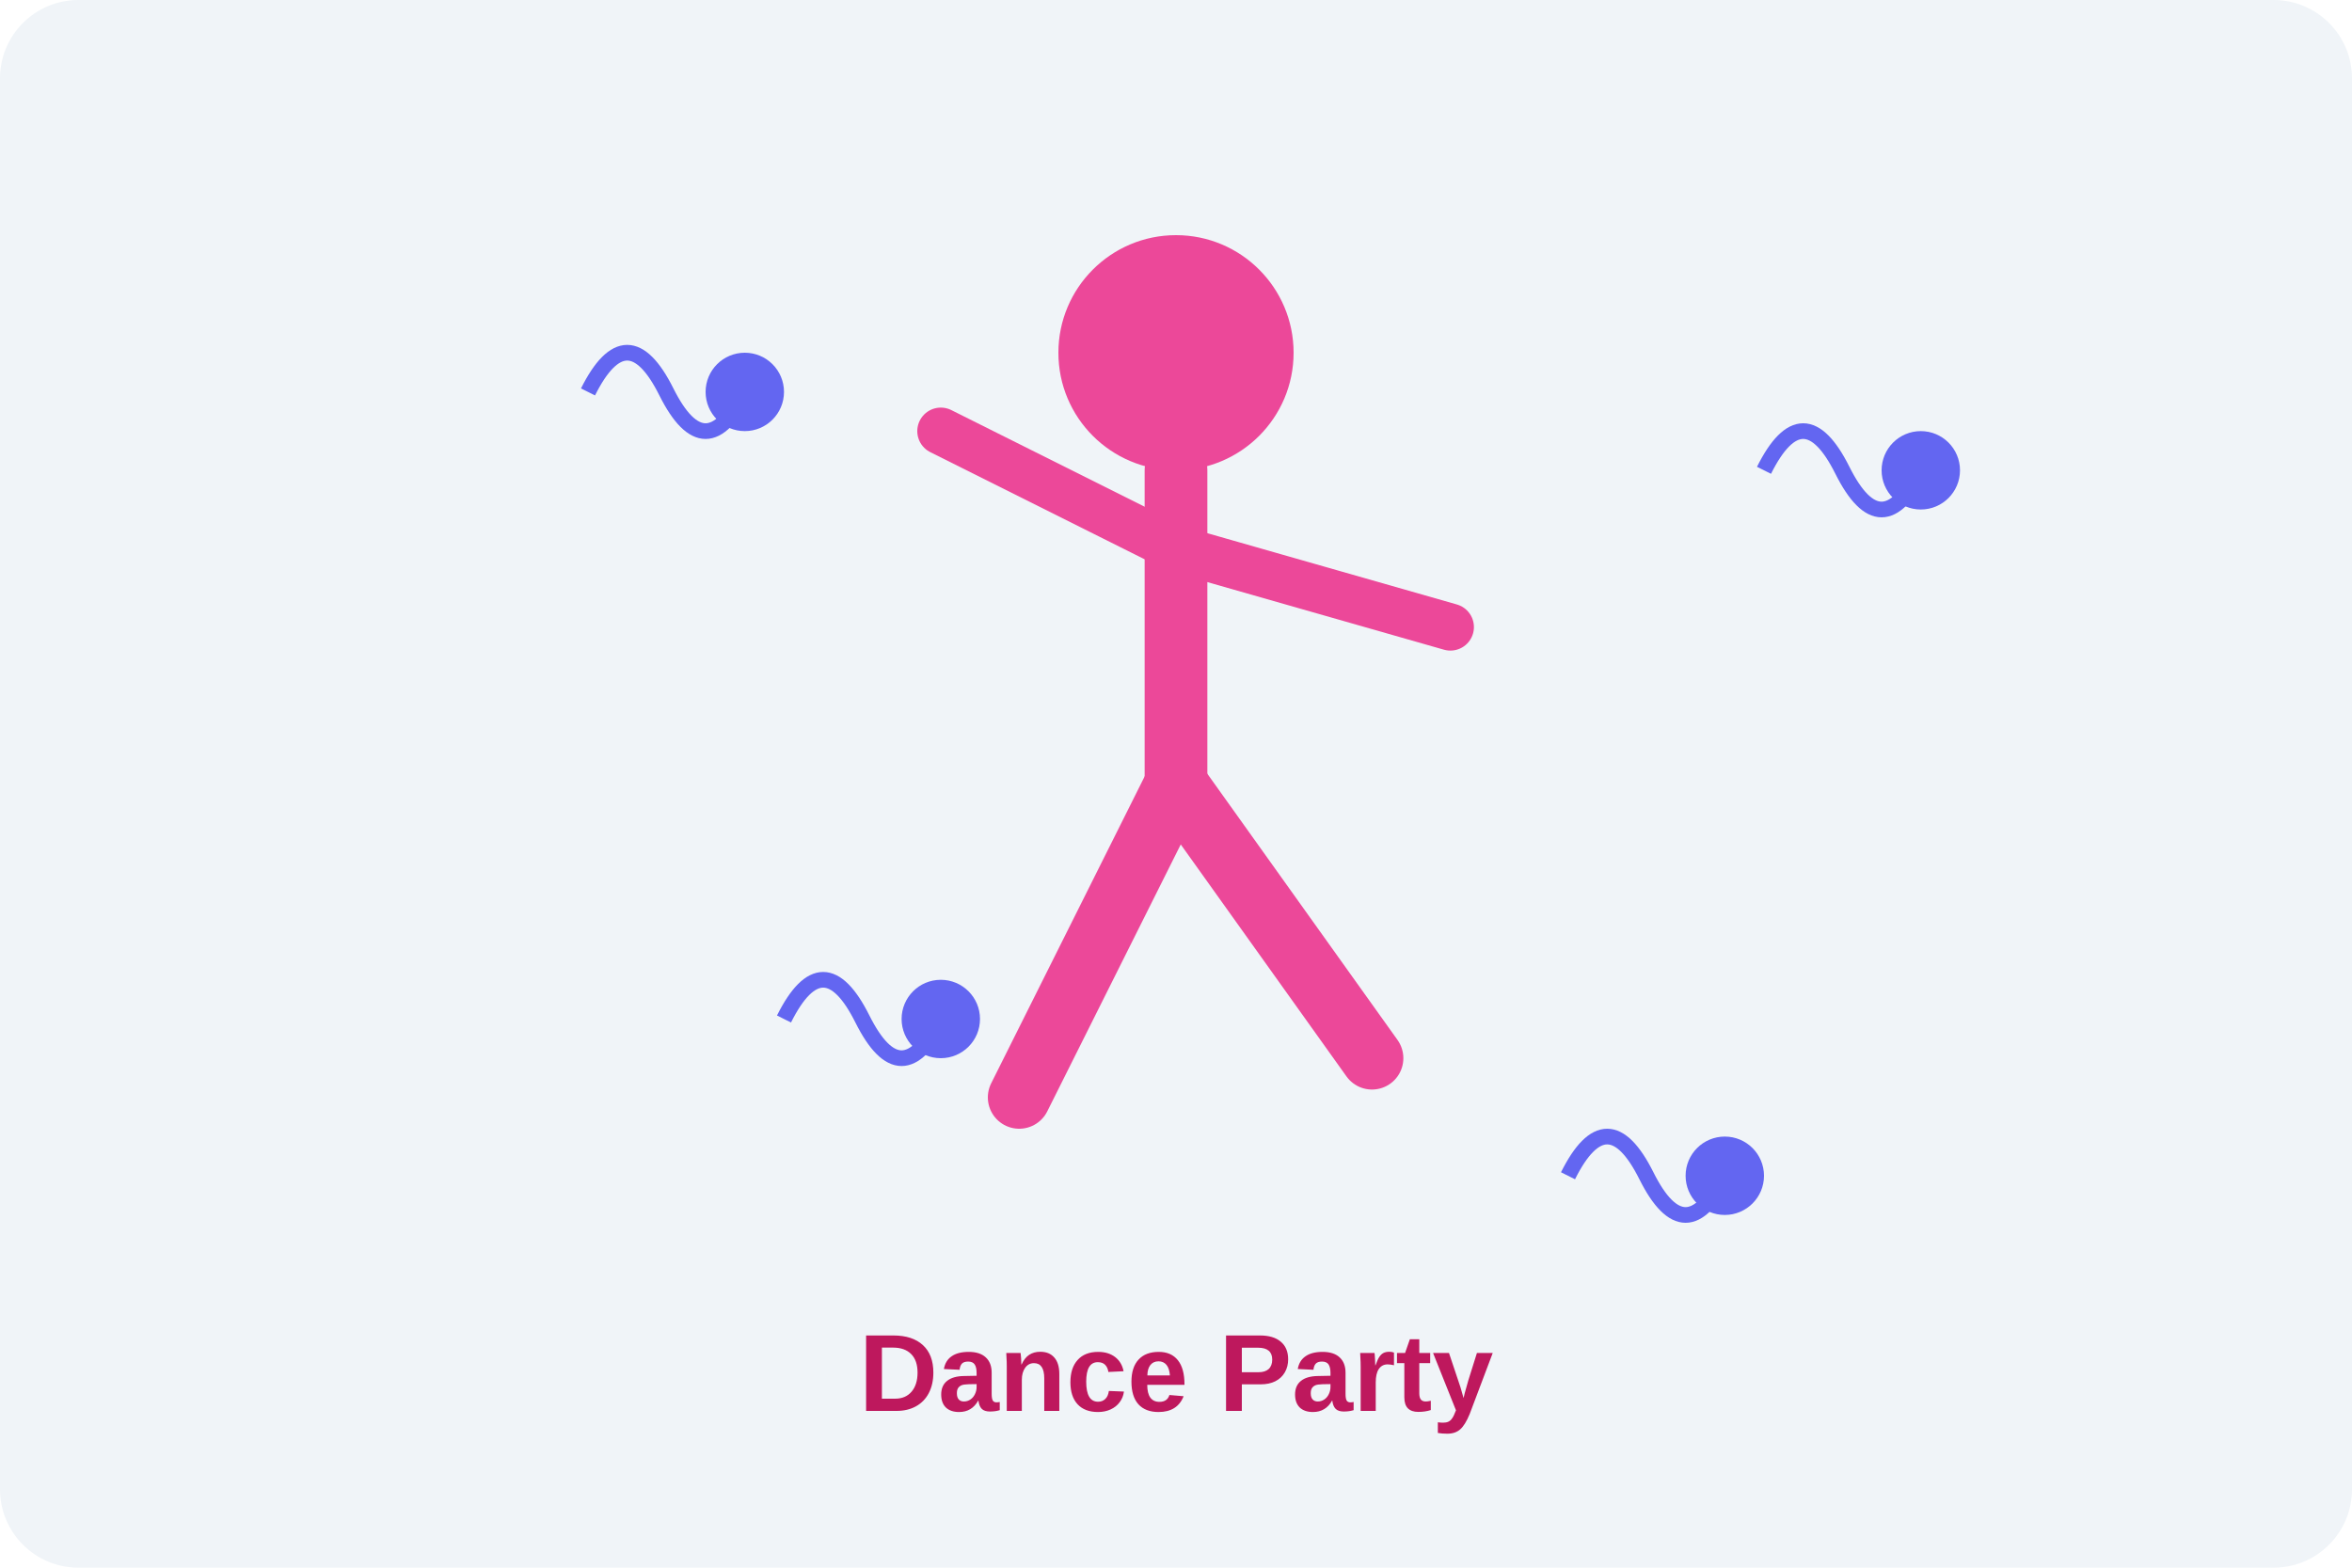
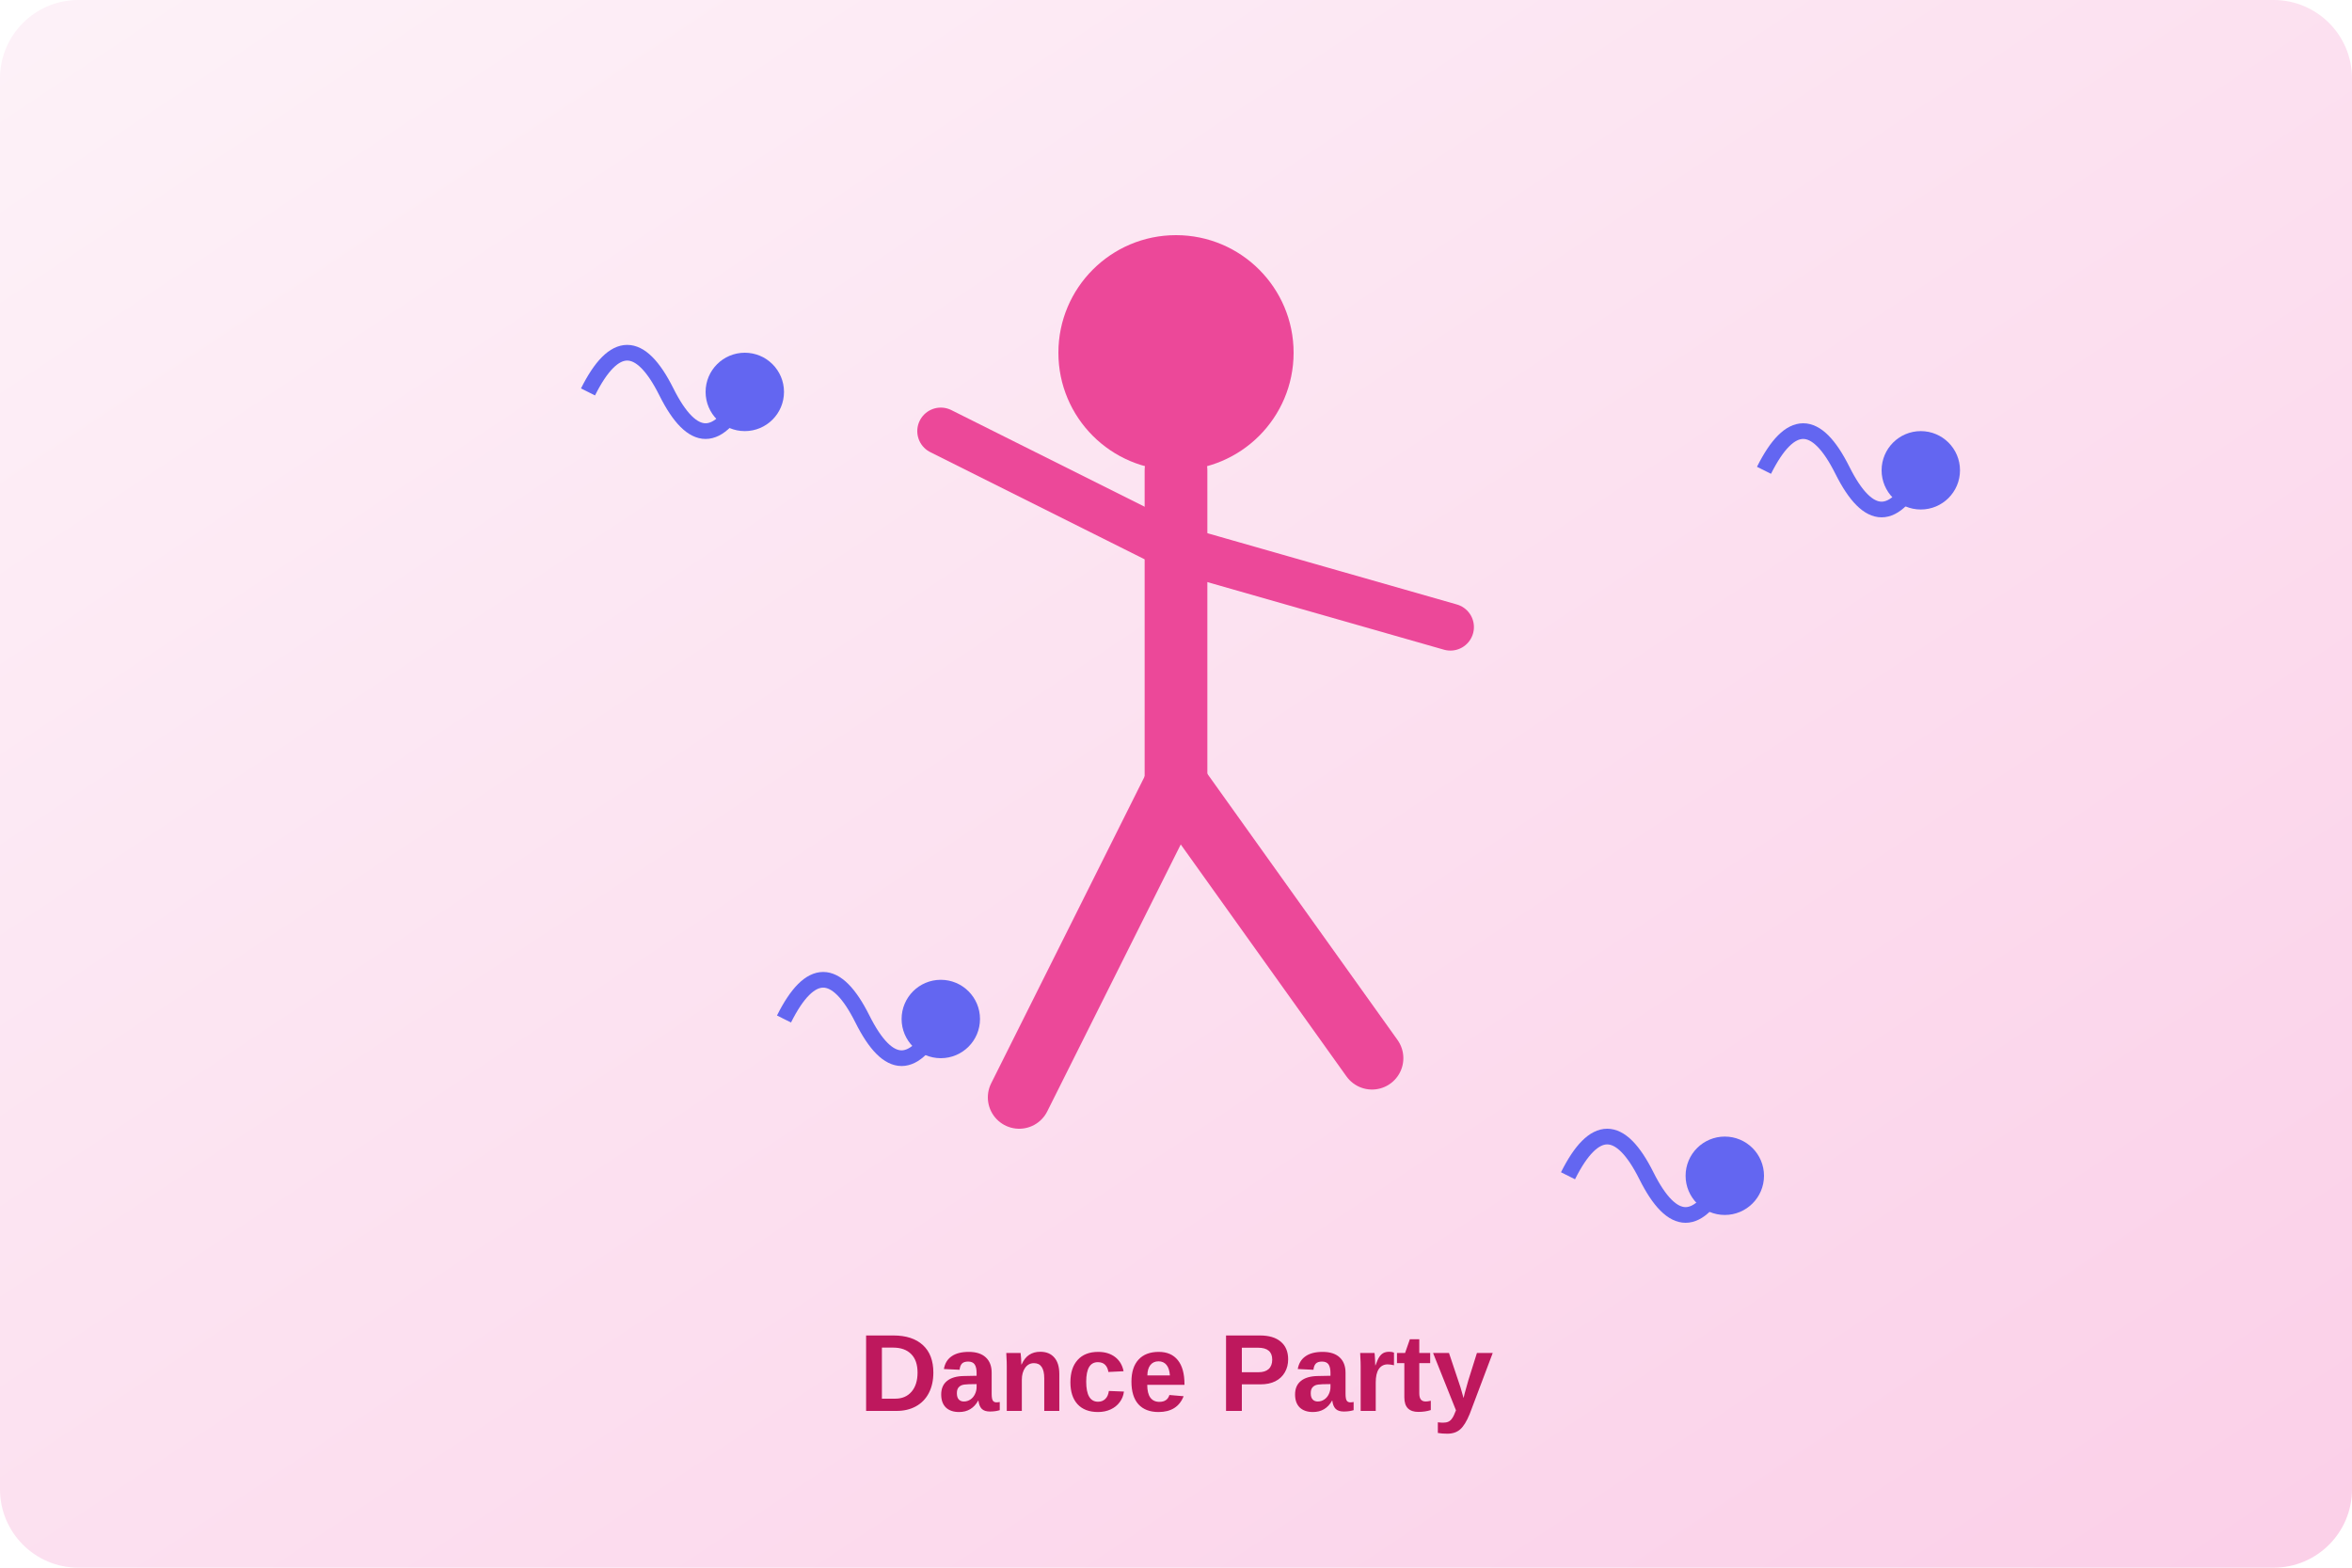
<svg xmlns="http://www.w3.org/2000/svg" viewBox="0 0 300 200">
-   <rect width="300" height="200" fill="#f0f4f8" rx="10" ry="10" />
+   <defs>
+     <linearGradient id="bg-gradient" x1="0%" y1="0%" x2="100%" y2="100%">
+       <stop offset="0%" style="stop-color:#fdf2f8;stop-opacity:1" />
+       <stop offset="100%" style="stop-color:#fbcfe8;stop-opacity:1" />
+     </linearGradient>
+   </defs>
+   <rect width="300" height="200" fill="url(#bg-gradient)" rx="10" ry="10" />
  <g transform="translate(150, 100)">
    <circle cx="0" cy="-55" r="15" fill="#ec4899" />
    <line x1="0" y1="-40" x2="0" y2="0" stroke="#ec4899" stroke-width="8" stroke-linecap="round" />
    <line x1="0" y1="-30" x2="-30" y2="-45" stroke="#ec4899" stroke-width="6" stroke-linecap="round" />
    <line x1="0" y1="-30" x2="35" y2="-20" stroke="#ec4899" stroke-width="6" stroke-linecap="round" />
    <line x1="0" y1="0" x2="-20" y2="40" stroke="#ec4899" stroke-width="8" stroke-linecap="round" />
    <line x1="0" y1="0" x2="25" y2="35" stroke="#ec4899" stroke-width="8" stroke-linecap="round" />
  </g>
  <g transform="translate(75, 50)">
    <path d="M0,0 Q5,-10 10,0 T20,0" stroke="#6366f1" stroke-width="2" fill="none" />
    <circle cx="20" cy="0" r="5" fill="#6366f1" />
  </g>
  <g transform="translate(225, 60)">
    <path d="M0,0 Q5,-10 10,0 T20,0" stroke="#6366f1" stroke-width="2" fill="none" />
    <circle cx="20" cy="0" r="5" fill="#6366f1" />
  </g>
  <g transform="translate(200, 150)">
    <path d="M0,0 Q5,-10 10,0 T20,0" stroke="#6366f1" stroke-width="2" fill="none" />
    <circle cx="20" cy="0" r="5" fill="#6366f1" />
  </g>
  <g transform="translate(100, 130)">
    <path d="M0,0 Q5,-10 10,0 T20,0" stroke="#6366f1" stroke-width="2" fill="none" />
    <circle cx="20" cy="0" r="5" fill="#6366f1" />
  </g>
  <text x="150" y="180" text-anchor="middle" font-family="Arial" font-size="14" font-weight="bold" fill="#be185d">Dance Party</text>
</svg>
